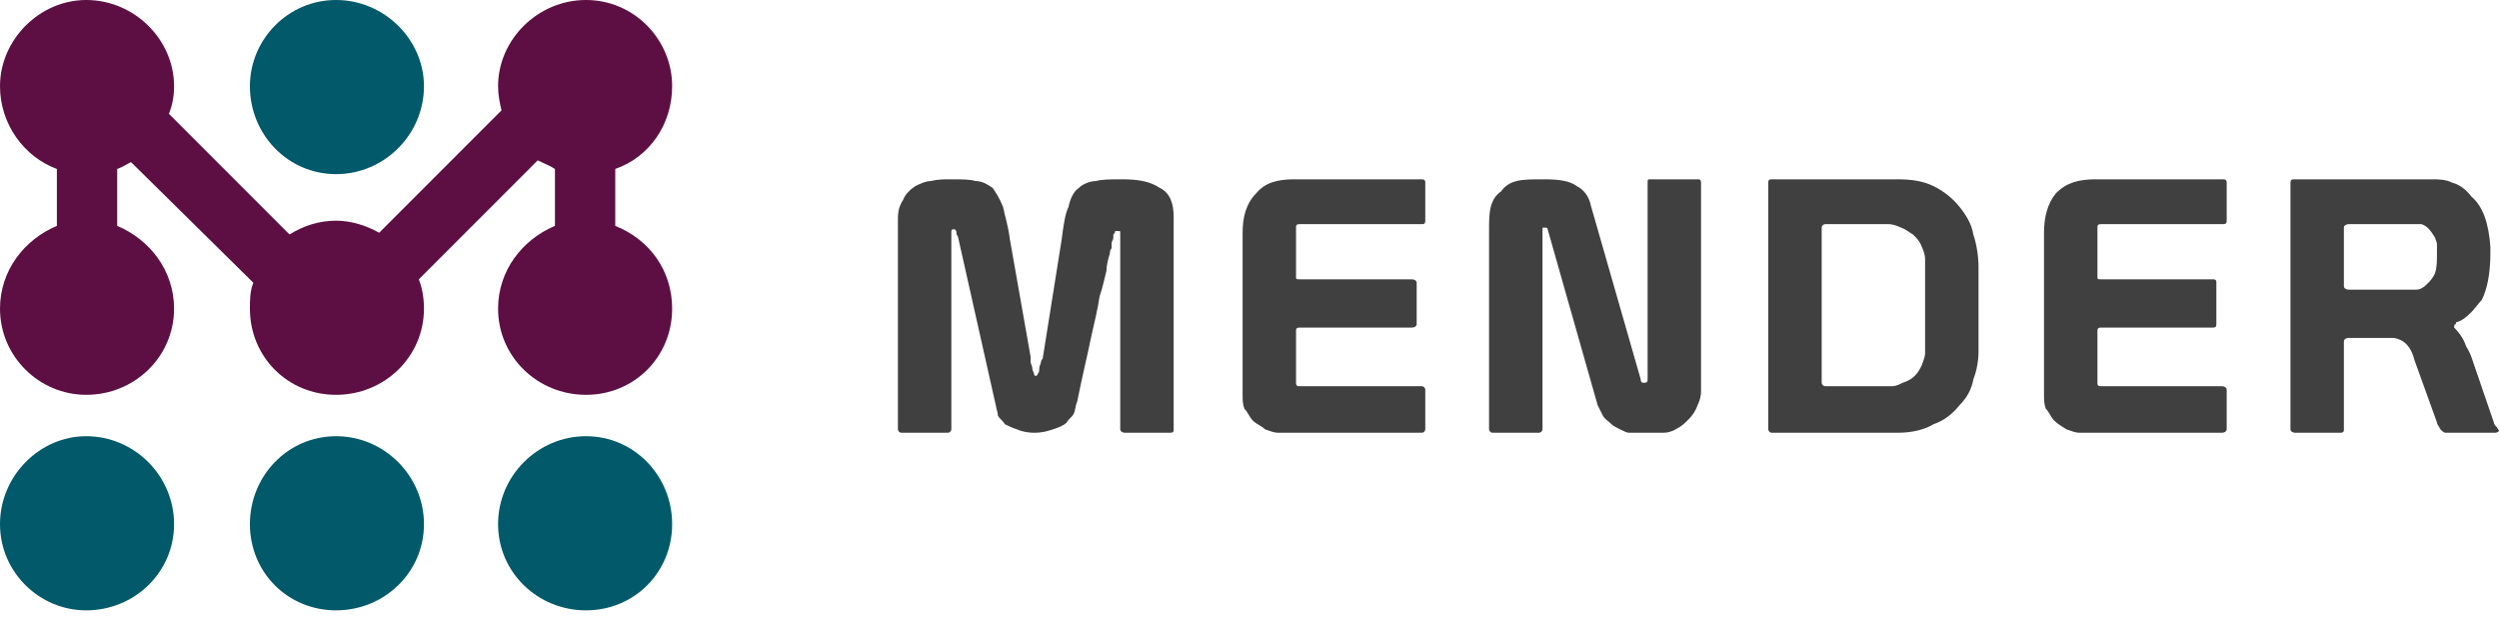
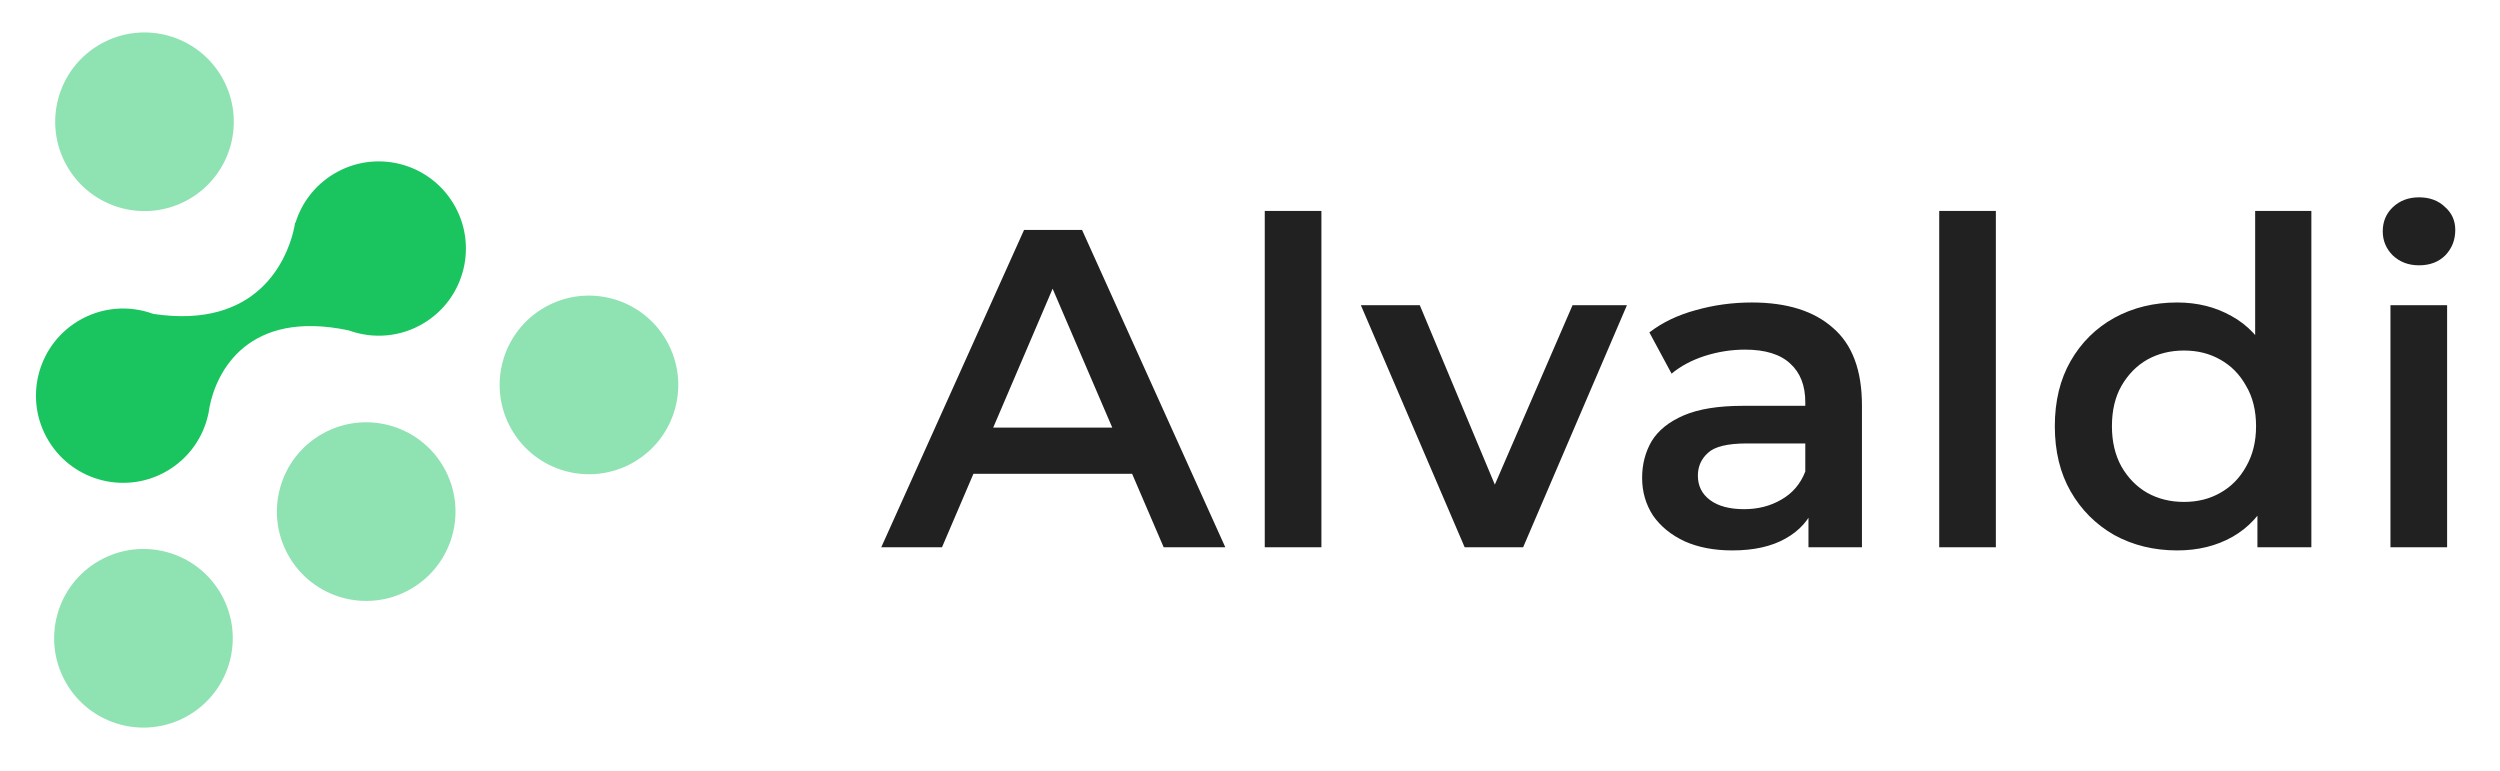
- <svg xmlns="http://www.w3.org/2000/svg" viewBox="0 0 145 36">
-   <g fill="none">
-     <path d="M52.1 12.7c0-.5.1-.8.3-1.1.1-.3.4-.6.7-.8.2-.1.6-.3.9-.3.4-.1.8-.1 1.1-.1.7 0 1.2 0 1.5.1.4 0 .7.2 1 .4.2.3.4.6.6 1.1.1.5.3 1.1.4 1.9l1.2 6.8v.3c0 .1.1.2.1.4 0 .1.1.2.1.3 0 .1.1.1.1.1s.1 0 .1-.1c.1-.1.1-.2.1-.3 0-.2.1-.3.1-.4 0-.1.1-.2.1-.2l1.1-6.9c.1-.8.2-1.5.4-1.9.1-.5.3-.9.6-1.1.2-.2.6-.4 1-.4.3-.1.9-.1 1.5-.1.9 0 1.6.1 2.2.5.6.3.8.9.8 1.7v12.3c0 .1 0 .2-.2.2h-2.6c-.2 0-.3-.1-.3-.2V13.5c0-.1 0-.1-.1-.1h-.2c0 .1 0 .1-.1.2v.2c0 .1-.1.2-.1.3v.3c-.1.1-.1.2-.1.3-.1.3-.2.7-.2 1-.1.4-.2.9-.4 1.5-.1.7-.3 1.5-.5 2.4-.2 1-.5 2.2-.8 3.7-.1.2-.1.5-.2.7-.1.2-.3.3-.4.5-.2.2-.5.3-.8.4-.3.1-.6.2-1.1.2-.4 0-.8-.1-1-.2-.3-.1-.5-.2-.7-.3-.1-.2-.3-.3-.4-.5 0-.2-.1-.4-.1-.5l-2.2-9.8s0-.1-.1-.2c0-.2 0-.2-.1-.3h-.1c-.1 0-.1.1-.1.2v11.4c0 .1-.1.2-.2.2h-2.7c-.1 0-.2-.1-.2-.2V12.7zm20 .8c0-.9.2-1.7.8-2.3.5-.6 1.2-.8 2.2-.8h7.3c.2 0 .3 0 .3.2v2.2c0 .2-.1.2-.2.2h-7.1c-.2 0-.2.1-.2.2V16c0 .2 0 .2.2.2h6.5c.2 0 .3.1.3.2v2.4c0 .1-.1.2-.3.2h-6.5c-.2 0-.2.1-.2.2v3c0 .1 0 .2.2.2h7.1c.1 0 .2.1.2.2v2.3c0 .1-.1.2-.2.2h-8.3c-.3 0-.5-.1-.8-.2-.2-.2-.5-.3-.7-.5-.2-.2-.3-.5-.5-.7-.1-.3-.1-.5-.1-.8v-9.4zm14.3-.1c0-.6 0-1 .1-1.4.1-.4.3-.7.6-.9.2-.3.5-.5.9-.6.4-.1.9-.1 1.6-.1.9 0 1.5.1 1.9.4.4.2.7.6.8 1.1L95.2 22c0 .2.1.2.2.2s.2 0 .2-.2V10.6c0-.2 0-.2.2-.2h2.7c.1 0 .2 0 .2.2v12.1c0 .3-.1.6-.2.8-.1.3-.3.6-.5.8-.2.2-.4.4-.6.5-.3.2-.6.3-.9.3h-2c-.1 0-.3-.1-.5-.2s-.4-.2-.5-.3c-.2-.2-.4-.3-.5-.5l-.3-.6-2.9-10.2c0-.1-.1-.1-.2-.1s-.1 0-.1.1v11.6c0 .1-.1.2-.2.2h-2.7c-.1 0-.2-.1-.2-.2V13.4zm16.2 11.5V10.6c0-.2.1-.2.2-.2h7.3c.8 0 1.5.1 2.1.4.6.3 1.1.7 1.5 1.2.4.5.7 1 .8 1.6.2.6.3 1.3.3 1.9v4.9c0 .5-.1 1.1-.3 1.6-.1.6-.4 1.1-.8 1.5-.4.5-.9.9-1.5 1.1-.5.3-1.2.5-2.1.5h-7.3c-.1 0-.2-.1-.2-.2zm3.1-2.7c0 .1.1.2.2.2h3.9c.2 0 .4-.1.6-.2.3-.1.5-.2.7-.4.2-.2.3-.4.4-.6.1-.3.2-.5.2-.7V15c0-.2-.1-.5-.2-.7-.1-.3-.3-.5-.5-.7-.2-.1-.4-.3-.7-.4-.2-.1-.5-.2-.7-.2h-3.7c-.1 0-.2.1-.2.2v9zm12.9-8.7c0-.9.2-1.7.7-2.3.6-.6 1.3-.8 2.3-.8h7.3c.2 0 .3 0 .3.2v2.2c0 .2-.1.2-.3.2h-7c-.2 0-.2.1-.2.2V16c0 .2 0 .2.2.2h6.5c.2 0 .2.1.2.2v2.4c0 .1 0 .2-.2.2h-6.5c-.2 0-.2.1-.2.2v3c0 .1 0 .2.2.2h7c.2 0 .3.1.3.2v2.3c0 .1-.1.2-.3.2h-8.2c-.3 0-.5-.1-.8-.2-.3-.2-.5-.3-.7-.5-.2-.2-.3-.5-.5-.7-.1-.3-.1-.5-.1-.8v-9.4zm14.6-3.1h7.9c.4 0 .8 0 1.2.2.4.1.8.4 1.1.8.7.6 1 1.6 1.1 2.9v.4c0 1.2-.2 2.1-.5 2.7-.2.2-.4.5-.6.7-.2.2-.5.5-.9.6v.1c-.1 0-.1.1-.1.1v.1c.4.4.6.8.7 1.1.2.3.3.6.4.9l1.2 3.5c0 .1.1.2.2.3 0 .1.1.1.1.2 0 0-.1.1-.2.1h-2.9c-.1 0-.2-.1-.3-.2-.1-.2-.2-.3-.2-.4l-1.3-3.6c-.2-.8-.6-1.2-1.2-1.3h-2.6c-.2 0-.3.1-.3.2v5.1c0 .1 0 .2-.2.2h-2.6c-.2 0-.3-.1-.3-.2V10.6c0-.2.1-.2.3-.2zm3.1 2.6c-.2 0-.3.1-.3.2v3.4c0 .1.1.2.3.2h3.9c.2 0 .4-.1.6-.3.2-.2.4-.4.5-.7.1-.3.1-.7.1-1.1v-.5c0-.2-.1-.3-.1-.4-.3-.5-.5-.7-.8-.8h-4.2z" fill="#404041" />
-     <path d="M10.1 30.4c0 2.8-2.3 5-5.1 5-2.7 0-5-2.2-5-5s2.3-5.1 5-5.1c2.8 0 5.1 2.3 5.1 5.1m9.4-5.1c-2.8 0-5 2.3-5 5.1s2.2 5 5 5 5.1-2.2 5.1-5-2.3-5.1-5.1-5.1m0-25.3c-2.8 0-5 2.3-5 5 0 2.8 2.2 5.1 5 5.1s5.1-2.3 5.1-5.1c0-2.7-2.3-5-5.1-5M34 25.3c-2.8 0-5.1 2.3-5.1 5.1s2.3 5 5.1 5 5-2.2 5-5-2.2-5.1-5-5.1" fill="#015969" />
-     <path d="M35.7 13.1V9.8c2-.7 3.3-2.6 3.3-4.8 0-2.7-2.2-5-5-5s-5.1 2.3-5.1 5c0 .5.1 1 .2 1.4L22 13.5c-.7-.4-1.6-.7-2.5-.7-1 0-1.9.3-2.7.8l-7-7c.2-.5.3-1 .3-1.6 0-2.7-2.3-5-5.1-5-2.7 0-5 2.3-5 5 0 2.2 1.4 4.1 3.3 4.8v3.3c-1.9.8-3.3 2.6-3.3 4.8 0 2.8 2.3 5 5 5 2.8 0 5.1-2.2 5.1-5 0-2.2-1.4-4-3.3-4.8V9.8c.3-.1.6-.3.8-.4l7.1 7c-.2.5-.2 1-.2 1.5 0 2.8 2.2 5 5 5s5.1-2.2 5.1-5c0-.6-.1-1.2-.3-1.7l6.9-6.9c.4.2.7.3 1 .5v3.3c-1.9.8-3.3 2.6-3.3 4.8 0 2.8 2.3 5 5.1 5s5-2.2 5-5c0-2.2-1.3-4-3.3-4.8" fill="#5D0F43" />
-   </g>
+ <svg xmlns="http://www.w3.org/2000/svg" width="146" height="45" viewBox="0 0 110 34" fill="none">
+   <path d="M38.73 24.147L45.03 10.147H47.59L53.91 24.147H51.19L45.77 11.527H46.81L41.41 24.147H38.73ZM41.63 20.907L42.33 18.867H49.89L50.59 20.907H41.63ZM55.651 24.147V9.307H58.151V24.147H55.651ZM64.472 24.147L59.892 13.467H62.492L66.432 22.887H65.152L69.232 13.467H71.632L67.052 24.147H64.472ZM79.642 24.147V21.987L79.502 21.527V17.747C79.502 17.014 79.282 16.447 78.842 16.047C78.402 15.633 77.736 15.427 76.842 15.427C76.242 15.427 75.649 15.52 75.062 15.707C74.489 15.893 74.002 16.154 73.602 16.487L72.622 14.667C73.196 14.227 73.876 13.9 74.662 13.687C75.462 13.46 76.289 13.347 77.142 13.347C78.689 13.347 79.882 13.72 80.722 14.467C81.576 15.2 82.002 16.34 82.002 17.887V24.147H79.642ZM76.282 24.287C75.482 24.287 74.782 24.154 74.182 23.887C73.582 23.607 73.116 23.227 72.782 22.747C72.462 22.253 72.302 21.7 72.302 21.087C72.302 20.487 72.442 19.947 72.722 19.467C73.016 18.987 73.489 18.607 74.142 18.327C74.796 18.047 75.662 17.907 76.742 17.907H79.842V19.567H76.922C76.069 19.567 75.496 19.707 75.202 19.987C74.909 20.253 74.762 20.587 74.762 20.987C74.762 21.44 74.942 21.8 75.302 22.067C75.662 22.334 76.162 22.467 76.802 22.467C77.416 22.467 77.962 22.327 78.442 22.047C78.936 21.767 79.289 21.354 79.502 20.807L79.922 22.307C79.682 22.933 79.249 23.42 78.622 23.767C78.009 24.113 77.229 24.287 76.282 24.287ZM85.411 24.147V9.307H87.911V24.147H85.411ZM95.912 24.287C94.885 24.287 93.959 24.06 93.132 23.607C92.319 23.14 91.679 22.5 91.212 21.687C90.745 20.873 90.512 19.913 90.512 18.807C90.512 17.7 90.745 16.74 91.212 15.927C91.679 15.114 92.319 14.48 93.132 14.027C93.959 13.573 94.885 13.347 95.912 13.347C96.805 13.347 97.605 13.547 98.312 13.947C99.019 14.334 99.579 14.927 99.992 15.727C100.405 16.527 100.612 17.553 100.612 18.807C100.612 20.047 100.412 21.073 100.012 21.887C99.612 22.687 99.059 23.287 98.352 23.687C97.645 24.087 96.832 24.287 95.912 24.287ZM96.212 22.147C96.812 22.147 97.345 22.014 97.812 21.747C98.292 21.48 98.672 21.093 98.952 20.587C99.245 20.08 99.392 19.487 99.392 18.807C99.392 18.113 99.245 17.52 98.952 17.027C98.672 16.52 98.292 16.134 97.812 15.867C97.345 15.6 96.812 15.467 96.212 15.467C95.612 15.467 95.072 15.6 94.592 15.867C94.125 16.134 93.745 16.52 93.452 17.027C93.172 17.52 93.032 18.113 93.032 18.807C93.032 19.487 93.172 20.08 93.452 20.587C93.745 21.093 94.125 21.48 94.592 21.747C95.072 22.014 95.612 22.147 96.212 22.147ZM99.452 24.147V21.627L99.552 18.787L99.352 15.947V9.307H101.832V24.147H99.452ZM105.322 24.147V13.467H107.822V24.147H105.322ZM106.582 11.707C106.116 11.707 105.729 11.56 105.422 11.267C105.129 10.973 104.982 10.62 104.982 10.207C104.982 9.78 105.129 9.427 105.422 9.147C105.729 8.854 106.116 8.707 106.582 8.707C107.049 8.707 107.429 8.847 107.722 9.127C108.029 9.394 108.182 9.734 108.182 10.147C108.182 10.587 108.036 10.96 107.742 11.267C107.449 11.56 107.062 11.707 106.582 11.707Z" fill="#212121" />
+   <path fill-rule="evenodd" clip-rule="evenodd" d="M4.272 1.948C2.381 3.024 1.72 5.429 2.796 7.321C3.871 9.212 6.276 9.874 8.168 8.799C10.06 7.722 10.721 5.317 9.646 3.426C8.569 1.533 6.165 0.872 4.272 1.948Z" fill="#8FE2B1" />
+   <path fill-rule="evenodd" clip-rule="evenodd" d="M9.6 26.216C10.675 28.107 10.014 30.513 8.121 31.59C6.23 32.665 3.824 32.003 2.749 30.112C1.673 28.22 2.335 25.814 4.225 24.739C6.118 23.663 8.524 24.324 9.6 26.216Z" fill="#8FE2B1" />
+   <path fill-rule="evenodd" clip-rule="evenodd" d="M14.054 19.149C12.163 20.225 11.502 22.631 12.578 24.522C13.654 26.414 16.059 27.076 17.95 26C19.843 24.924 20.503 22.519 19.428 20.627C18.352 18.735 15.947 18.073 14.054 19.149Z" fill="#8FE2B1" />
+   <path fill-rule="evenodd" clip-rule="evenodd" d="M23.884 13.559C21.992 14.635 21.331 17.041 22.407 18.932C23.483 20.824 25.888 21.486 27.78 20.41C29.672 19.334 30.332 16.929 29.257 15.037C28.181 13.146 25.776 12.483 23.884 13.559Z" fill="#8FE2B1" />
+   <path fill-rule="evenodd" clip-rule="evenodd" d="M19.84 8.966C20.946 10.779 20.372 13.145 18.558 14.251C17.518 14.885 16.297 14.966 15.235 14.579C10.78 13.636 9.397 16.399 9.091 17.952C9.08 18.041 9.065 18.129 9.047 18.217C9.046 18.224 9.046 18.23 9.045 18.237C9.042 18.262 9.036 18.285 9.028 18.305C8.807 19.285 8.205 20.178 7.279 20.743C5.465 21.848 3.099 21.274 1.994 19.461C0.888 17.647 1.462 15.281 3.275 14.175C4.318 13.54 5.544 13.459 6.608 13.851C11.238 14.547 12.477 11.431 12.777 10.258C12.794 10.167 12.814 10.078 12.838 9.989C12.858 9.885 12.865 9.826 12.865 9.826C12.865 9.826 12.87 9.831 12.88 9.839C13.146 8.971 13.719 8.193 14.555 7.684C16.369 6.578 18.735 7.152 19.84 8.966Z" fill="#1AC55F" />
</svg>
